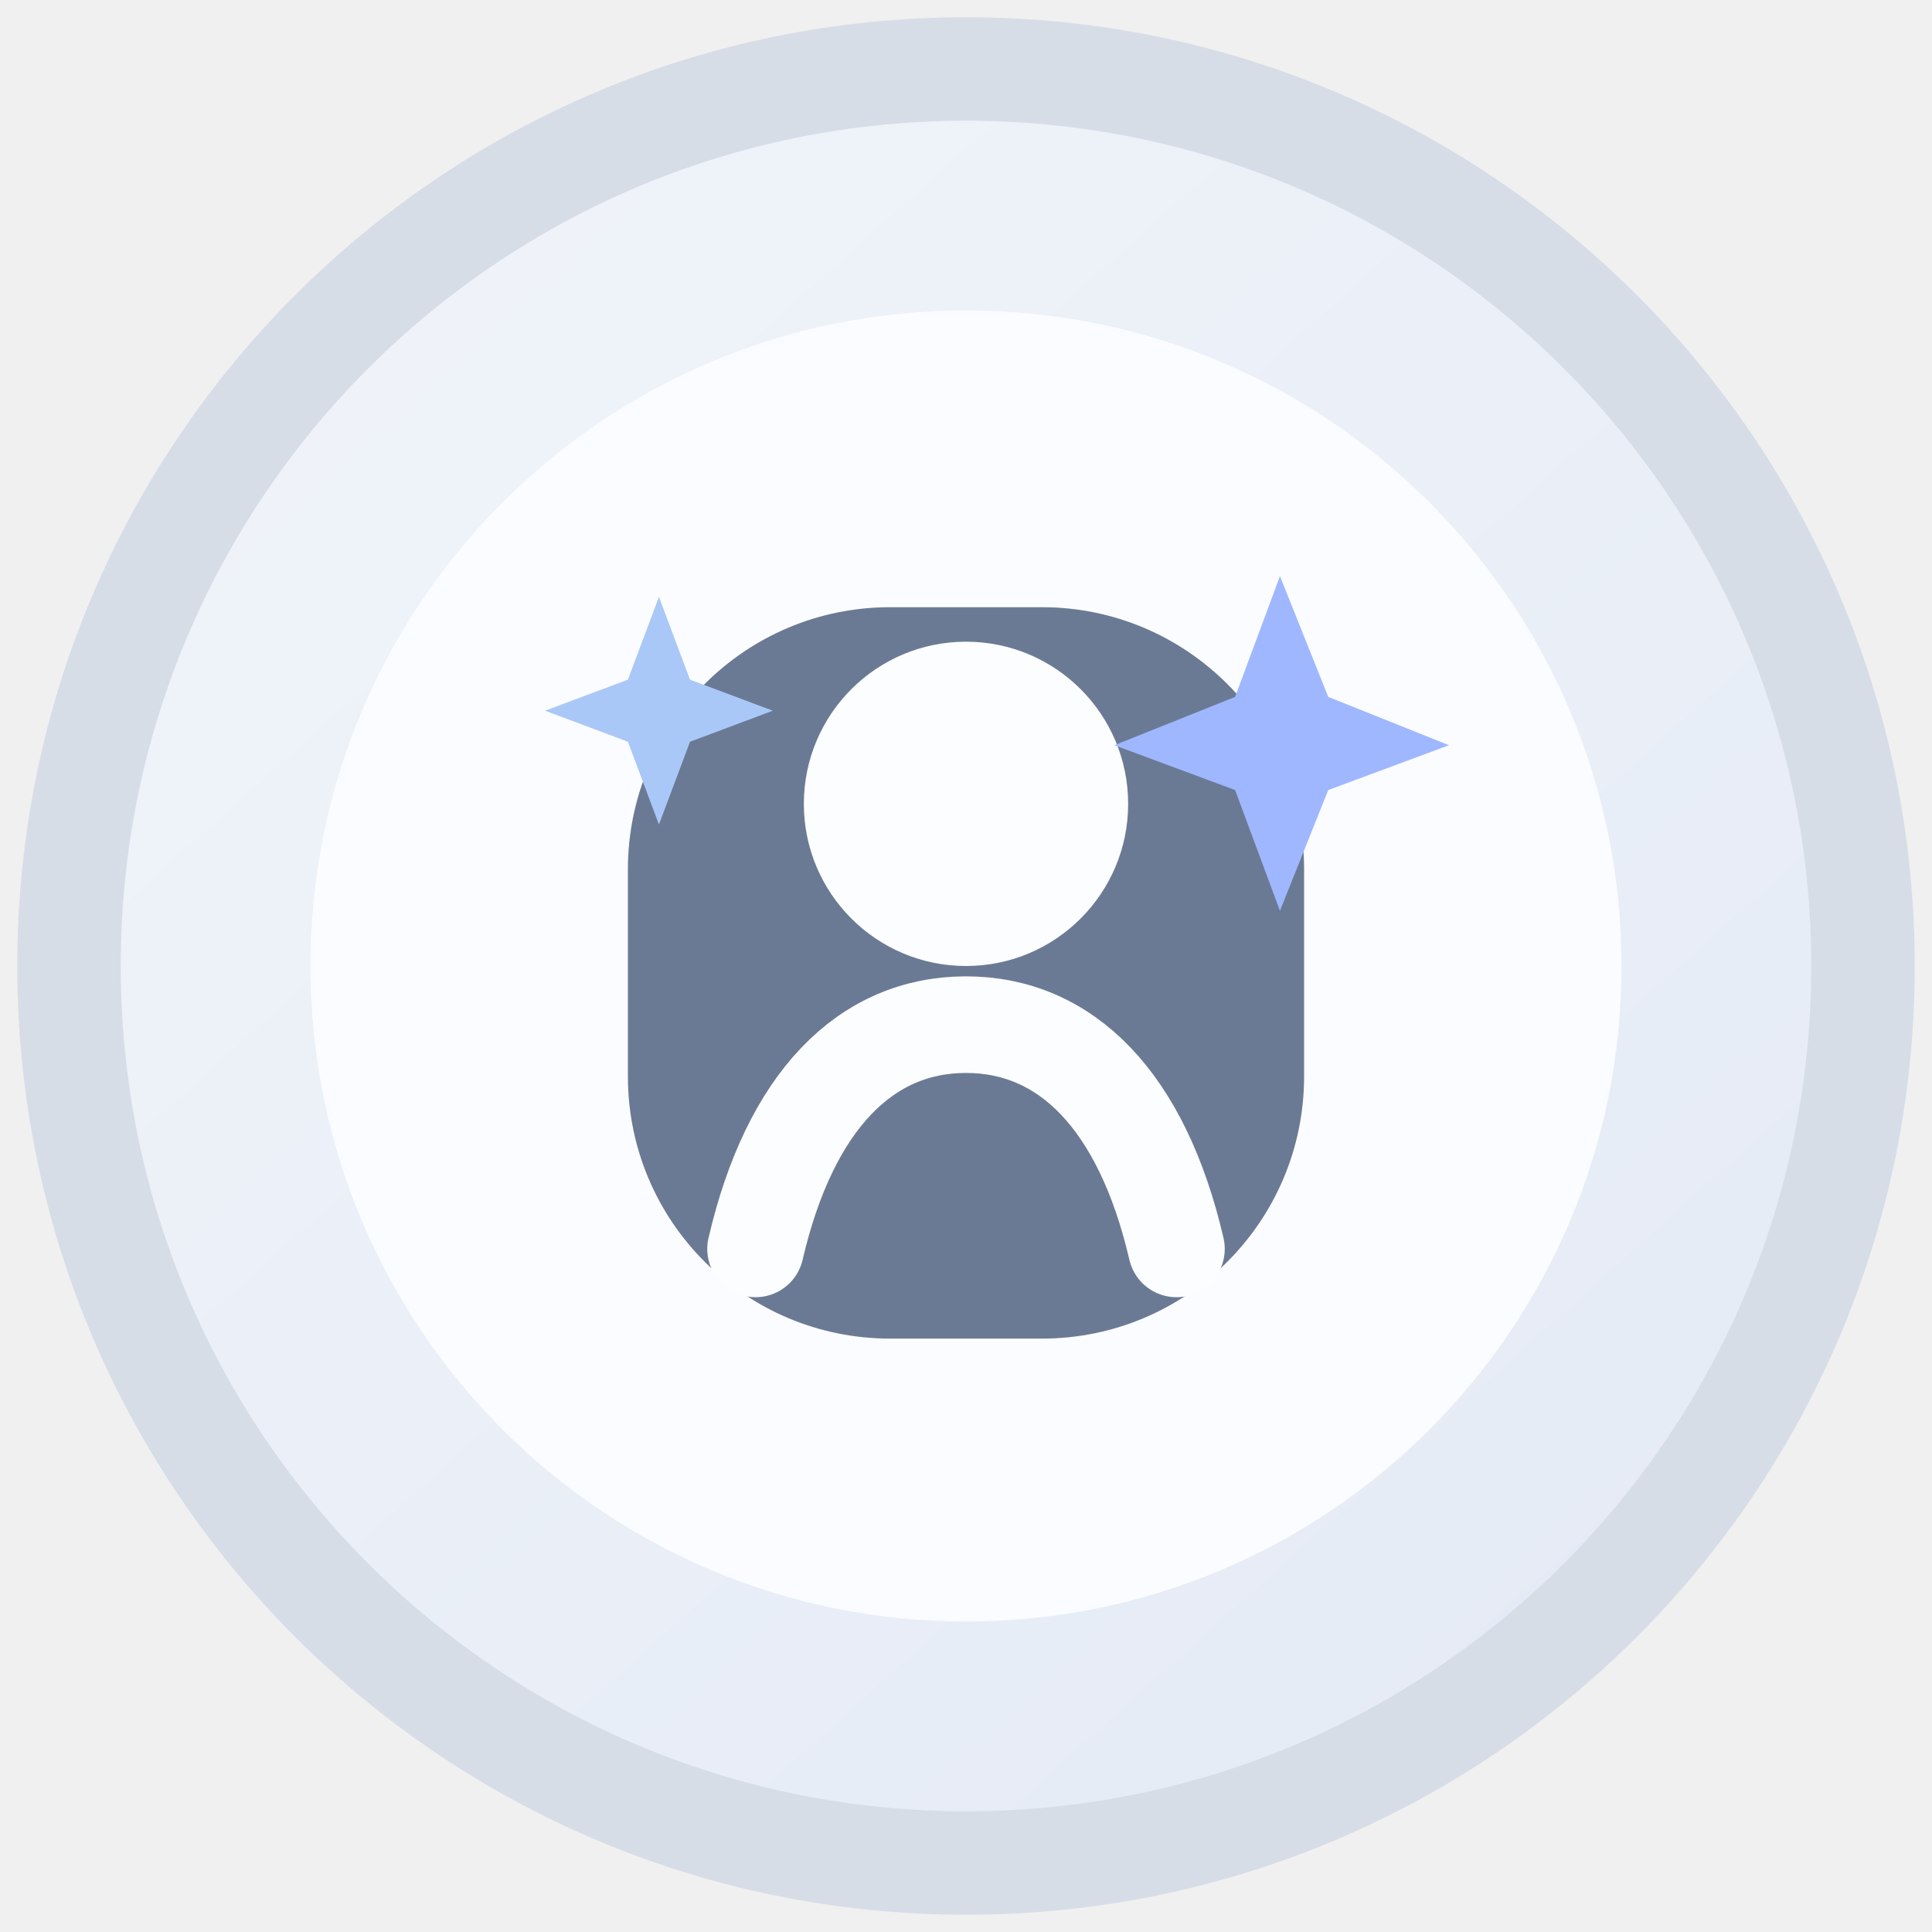
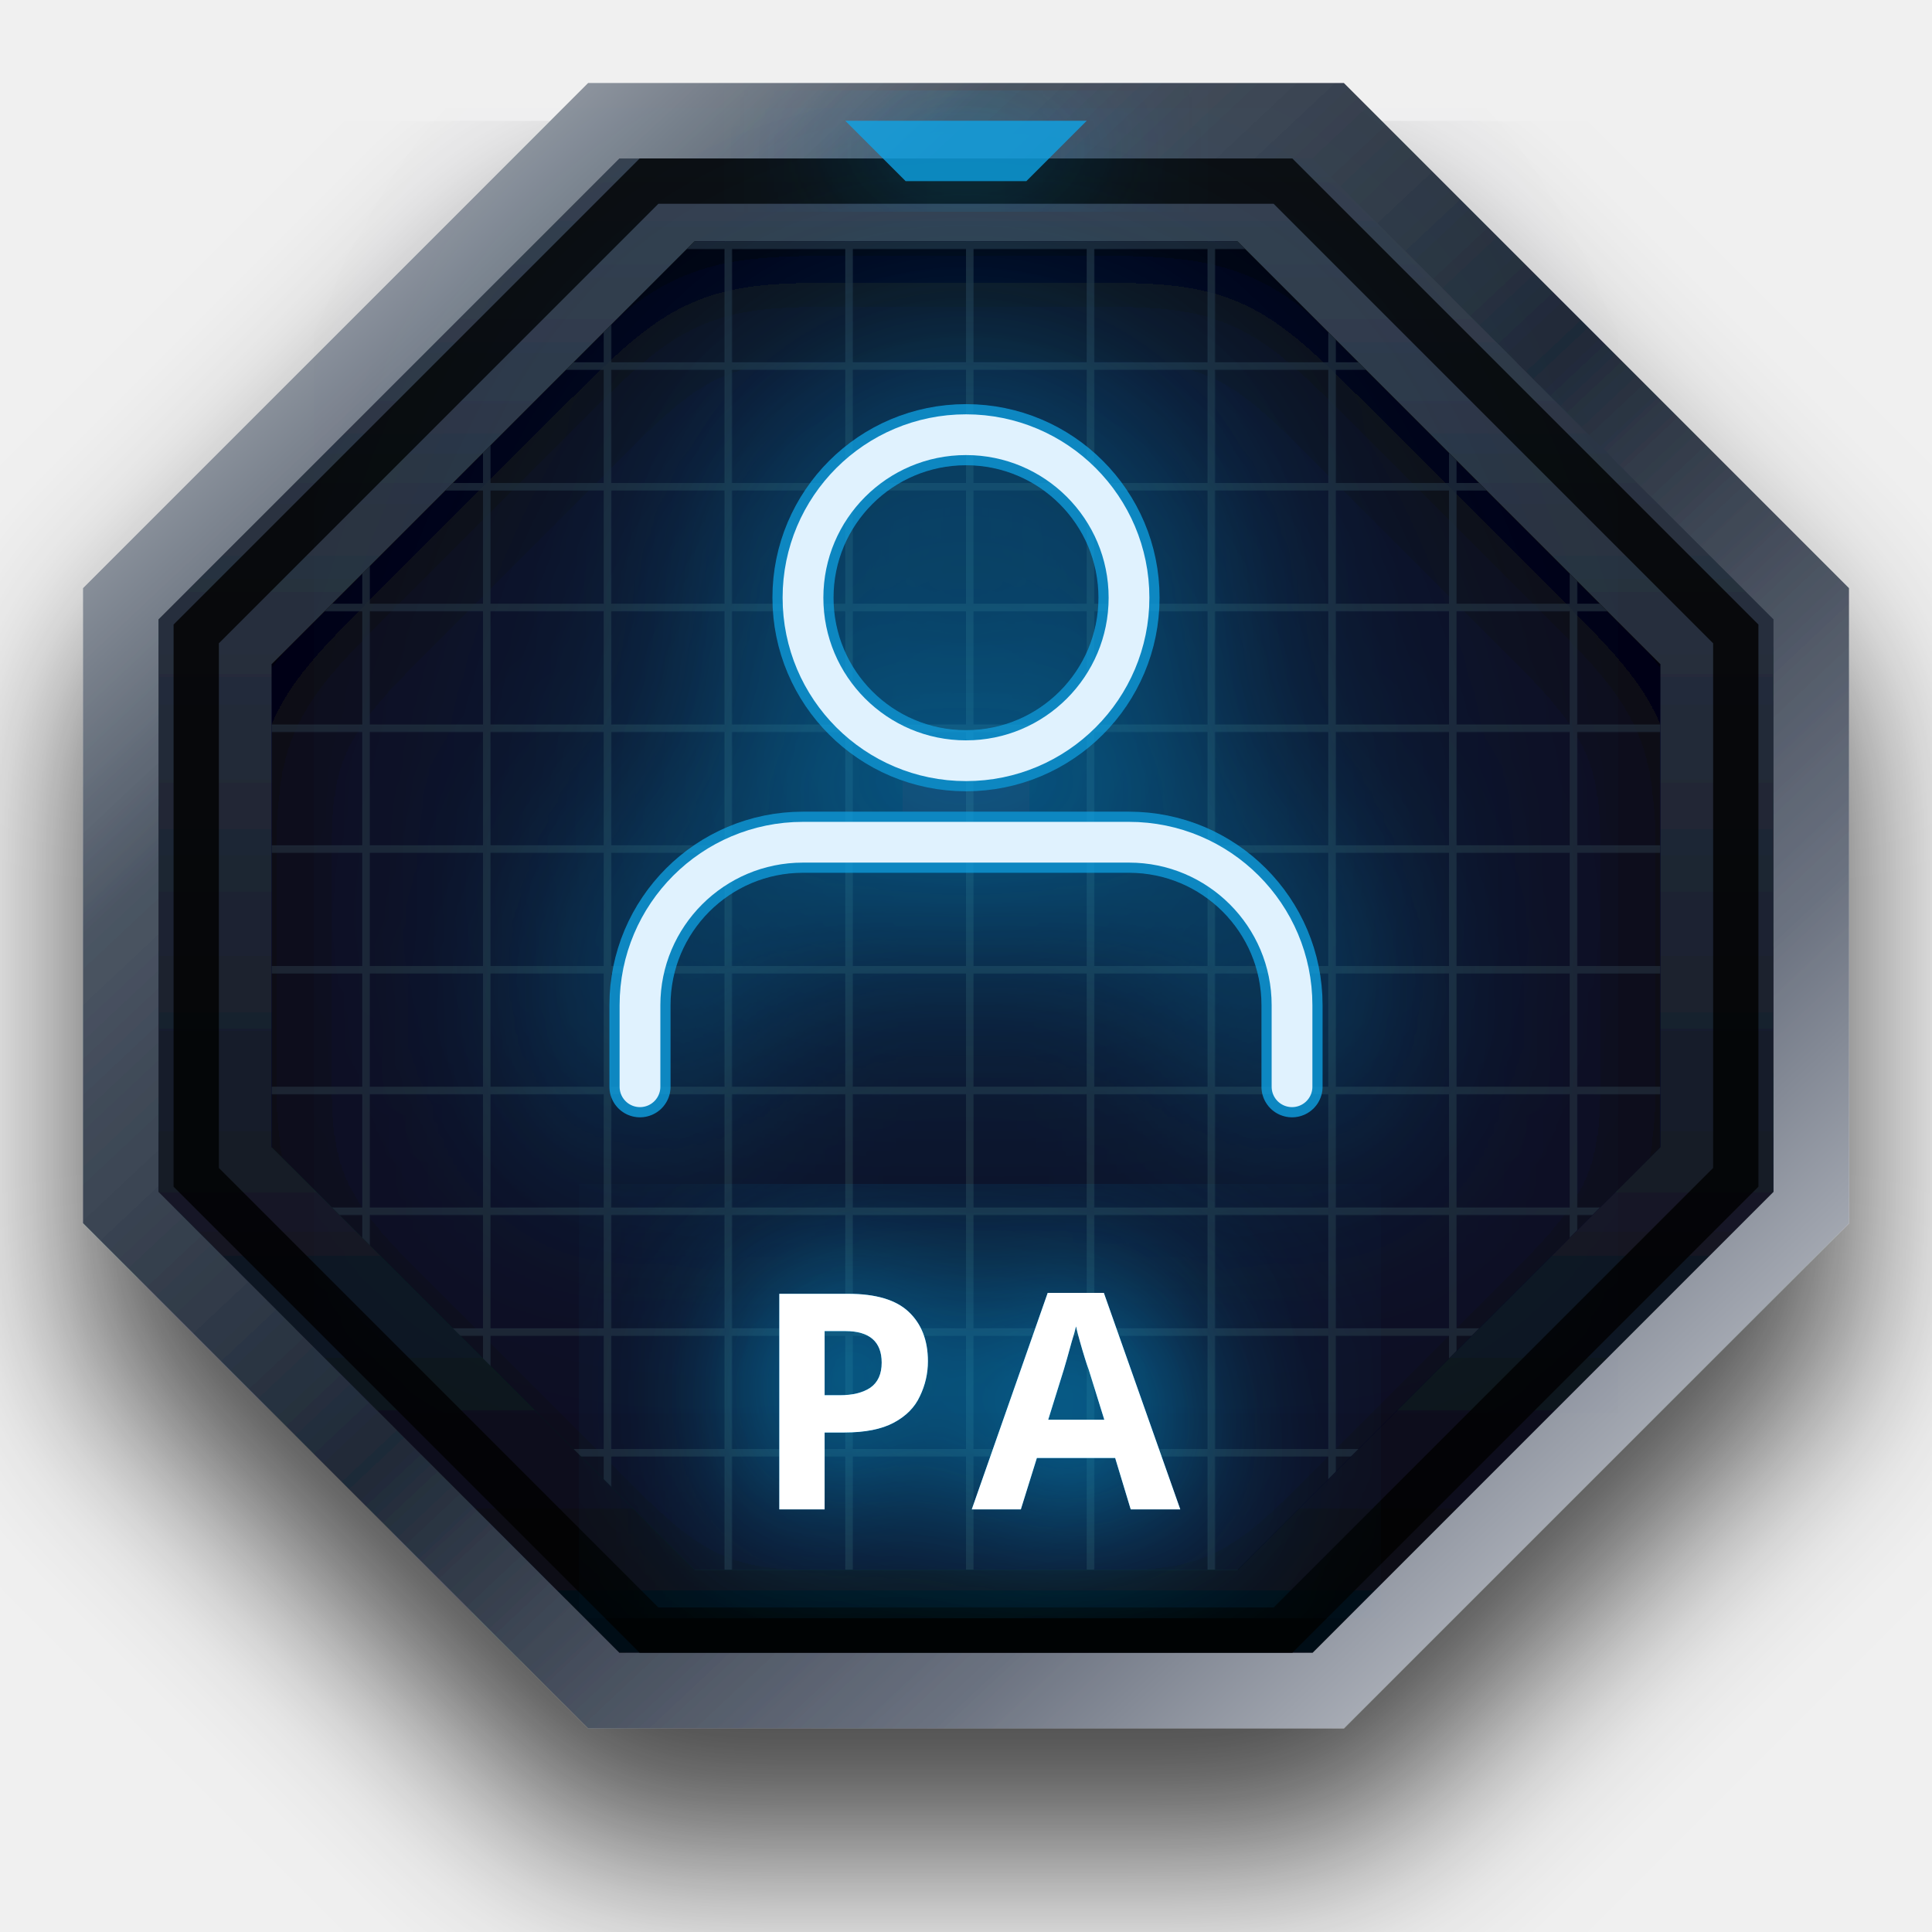
- <svg xmlns="http://www.w3.org/2000/svg" width="28" height="28" viewBox="0 0 28 28" fill="none">
-   <circle cx="14" cy="14" r="13" fill="url(#owner-bg)" stroke="#D7DDE7" stroke-width="1.5" />
-   <circle cx="14" cy="14" r="9.5" fill="#FCFDFF" fill-opacity="0.95" />
-   <rect x="9.1" y="8.8" width="9.8" height="10.6" rx="3.8" fill="#6B7A94" />
-   <circle cx="14" cy="11.65" r="2.35" fill="#FCFDFF" />
-   <path d="M10.95 18.1C11.45 15.95 12.55 14.85 14 14.85C15.45 14.85 16.55 15.95 17.05 18.1" stroke="#FCFDFF" stroke-width="1.4" stroke-linecap="round" />
-   <path d="M18.55 8.35L19.25 10.1L21 10.8L19.25 11.45L18.55 13.2L17.9 11.45L16.15 10.8L17.9 10.1L18.55 8.35Z" fill="#9EB7FF" />
-   <path d="M9.55 8.65L10 9.85L11.2 10.3L10 10.75L9.55 11.95L9.1 10.75L7.9 10.3L9.1 9.85L9.55 8.65Z" fill="#A9C8F7" />
+ <svg xmlns="http://www.w3.org/2000/svg" width="100%" height="100%" viewBox="0 0 64 64" fill="none">
  <defs>
-     <linearGradient id="owner-bg" x1="5.5" y1="4.5" x2="23" y2="24" gradientUnits="userSpaceOnUse">
-       <stop stop-color="#EFF3F9" />
-       <stop offset="1" stop-color="#E5EBF6" />
+     <filter id="drop-shadow" x="-20%" y="-20%" width="140%" height="140%">
+       <feDropShadow dx="0" dy="4" stdDeviation="3" flood-color="#000000" flood-opacity="0.7" />
+     </filter>
+     <filter id="neon-glow" x="-50%" y="-50%" width="200%" height="200%">
+       <feGaussianBlur stdDeviation="2.5" result="blur1" />
+       <feGaussianBlur stdDeviation="5" result="blur2" />
+       <feMerge>
+         <feMergeNode in="blur2" />
+         <feMergeNode in="blur1" />
+         <feMergeNode in="SourceGraphic" />
+       </feMerge>
+     </filter>
+     <linearGradient id="titanium-border" x1="0%" y1="0%" x2="100%" y2="100%">
+       <stop offset="0%" stop-color="#D1D5DB" />
+       <stop offset="25%" stop-color="#4B5563" />
+       <stop offset="50%" stop-color="#1F2937" />
+       <stop offset="75%" stop-color="#6B7280" />
+       <stop offset="100%" stop-color="#E5E7EB" />
    </linearGradient>
+     <linearGradient id="base-bg" x1="0%" y1="0%" x2="0%" y2="100%">
+       <stop offset="0%" stop-color="#374151" />
+       <stop offset="100%" stop-color="#030712" />
+     </linearGradient>
+     <pattern id="tech-grid" width="4" height="4" patternUnits="userSpaceOnUse">
+       <path d="M4 0 L0 0 L0 4" fill="none" stroke="#1F2937" stroke-width="0.5" />
+     </pattern>
+     <filter id="inner-shadow">
+       <feOffset dx="0" dy="2" />
+       <feGaussianBlur stdDeviation="2" result="offset-blur" />
+       <feComposite operator="out" in="SourceGraphic" in2="offset-blur" result="inverse" />
+       <feFlood flood-color="black" flood-opacity="0.8" result="color" />
+       <feComposite operator="in" in="color" in2="inverse" result="shadow" />
+       <feComposite operator="over" in="shadow" in2="SourceGraphic" />
+     </filter>
  </defs>
+   <polygon points="20,4 44,4 60,20 60,40 44,56 20,56 4,40 4,20" fill="url(#base-bg)" stroke="url(#titanium-border)" stroke-width="2.5" filter="url(#drop-shadow)" />
+   <polygon points="21.5,6 42.5,6 57.5,21 57.5,39 42.5,54 21.5,54 6.5,39 6.5,21" fill="none" stroke="#000000" stroke-width="1.5" opacity="0.8" />
+   <polygon points="23,8 41,8 55,22 55,38 41,52 23,52 9,38 9,22" fill="#0B1120" filter="url(#inner-shadow)" />
+   <polygon points="23,8 41,8 55,22 55,38 41,52 23,52 9,38 9,22" fill="url(#tech-grid)" opacity="0.8" />
+   <g transform="translate(15.8, 9) scale(1.35)" filter="url(#neon-glow)" opacity="0.8">
+     <path d="M12 12a4 4 0 1 0 0-8 4 4 0 0 0 0 8z M20 20v-2a4 4 0 0 0-4-4H8a4 4 0 0 0-4 4v2" fill="none" stroke="#0EA5E9" stroke-width="1.5" stroke-linecap="round" stroke-linejoin="round" />
+   </g>
+   <g transform="translate(15.8, 9) scale(1.35)">
+     <path d="M12 12a4 4 0 1 0 0-8 4 4 0 0 0 0 8z M20 20v-2a4 4 0 0 0-4-4H8a4 4 0 0 0-4 4v2" fill="none" stroke="#E0F2FE" stroke-width="1" stroke-linecap="round" stroke-linejoin="round" />
+   </g>
+   <g>
+     <text x="32" y="50" font-family="Impact, Arial Black, sans-serif" font-size="10" font-weight="900" fill="#0EA5E9" text-anchor="middle" letter-spacing="1.5" filter="url(#neon-glow)">PA</text>
+     <text x="32" y="50" font-family="Impact, Arial Black, sans-serif" font-size="10" font-weight="900" fill="#FFFFFF" text-anchor="middle" letter-spacing="1.5">PA</text>
+   </g>
+   <polygon points="28,4 36,4 34,6 30,6" fill="#0EA5E9" filter="url(#neon-glow)" opacity="0.8" />
</svg>
